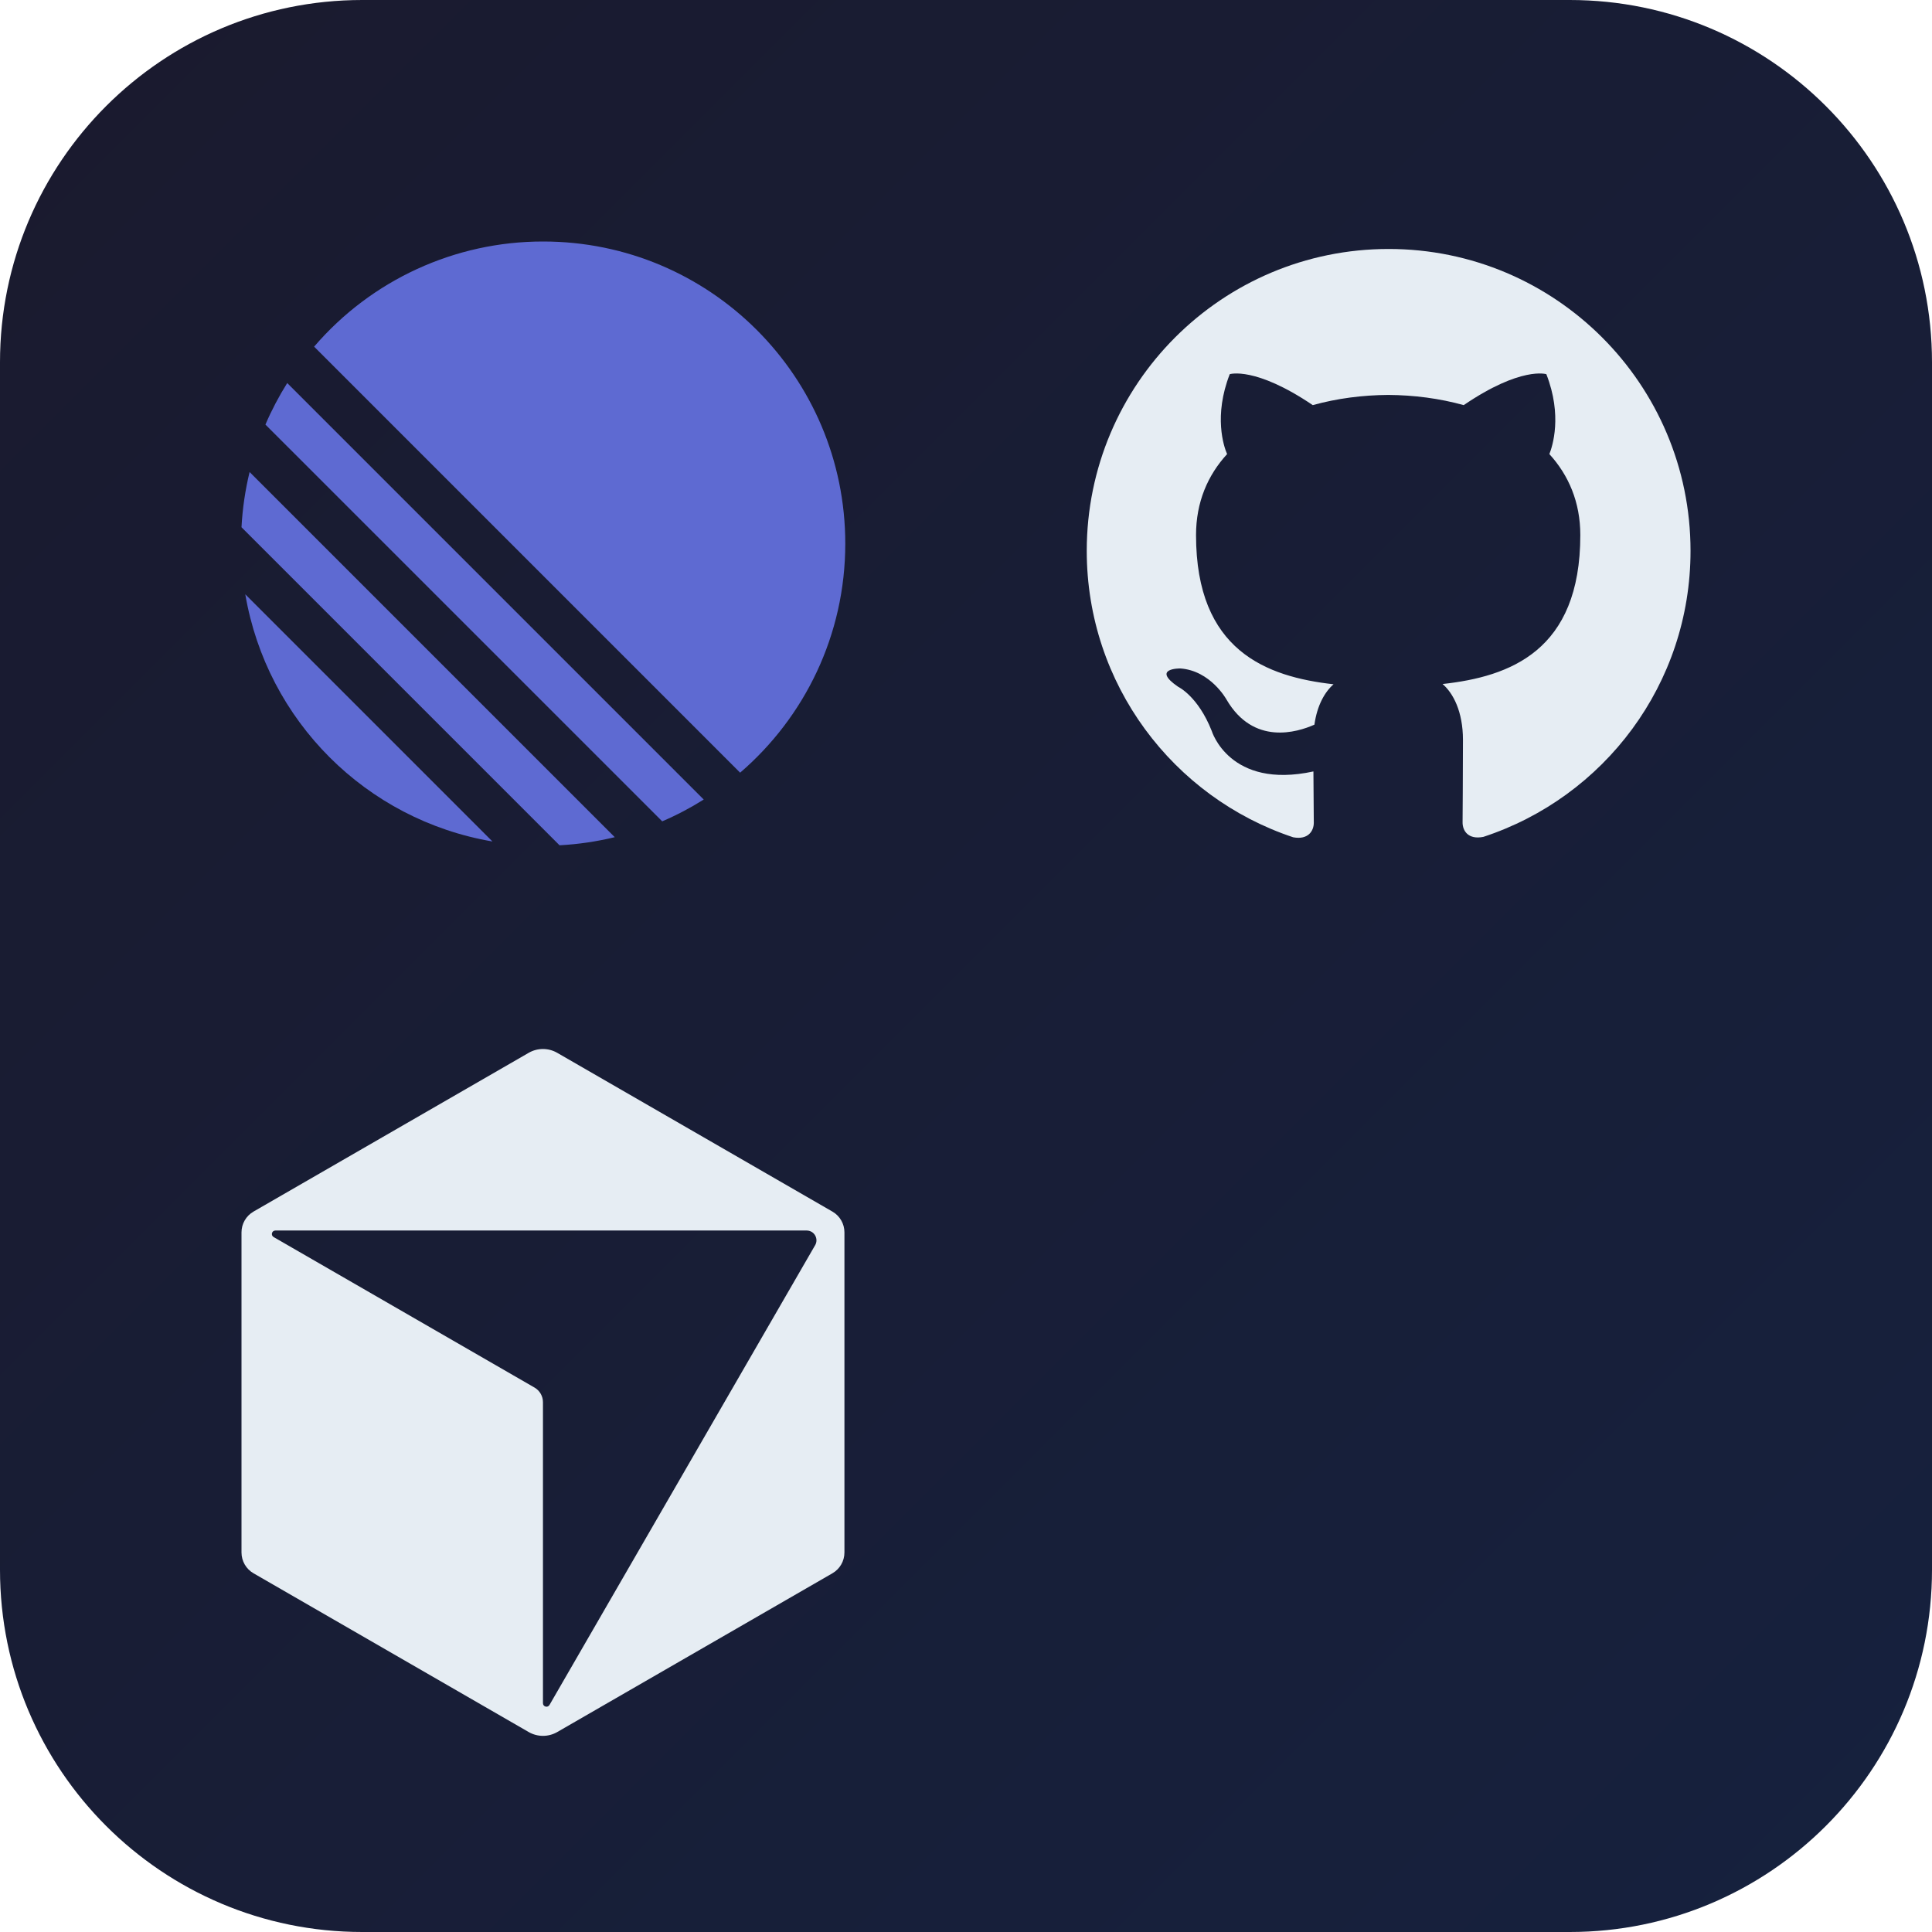
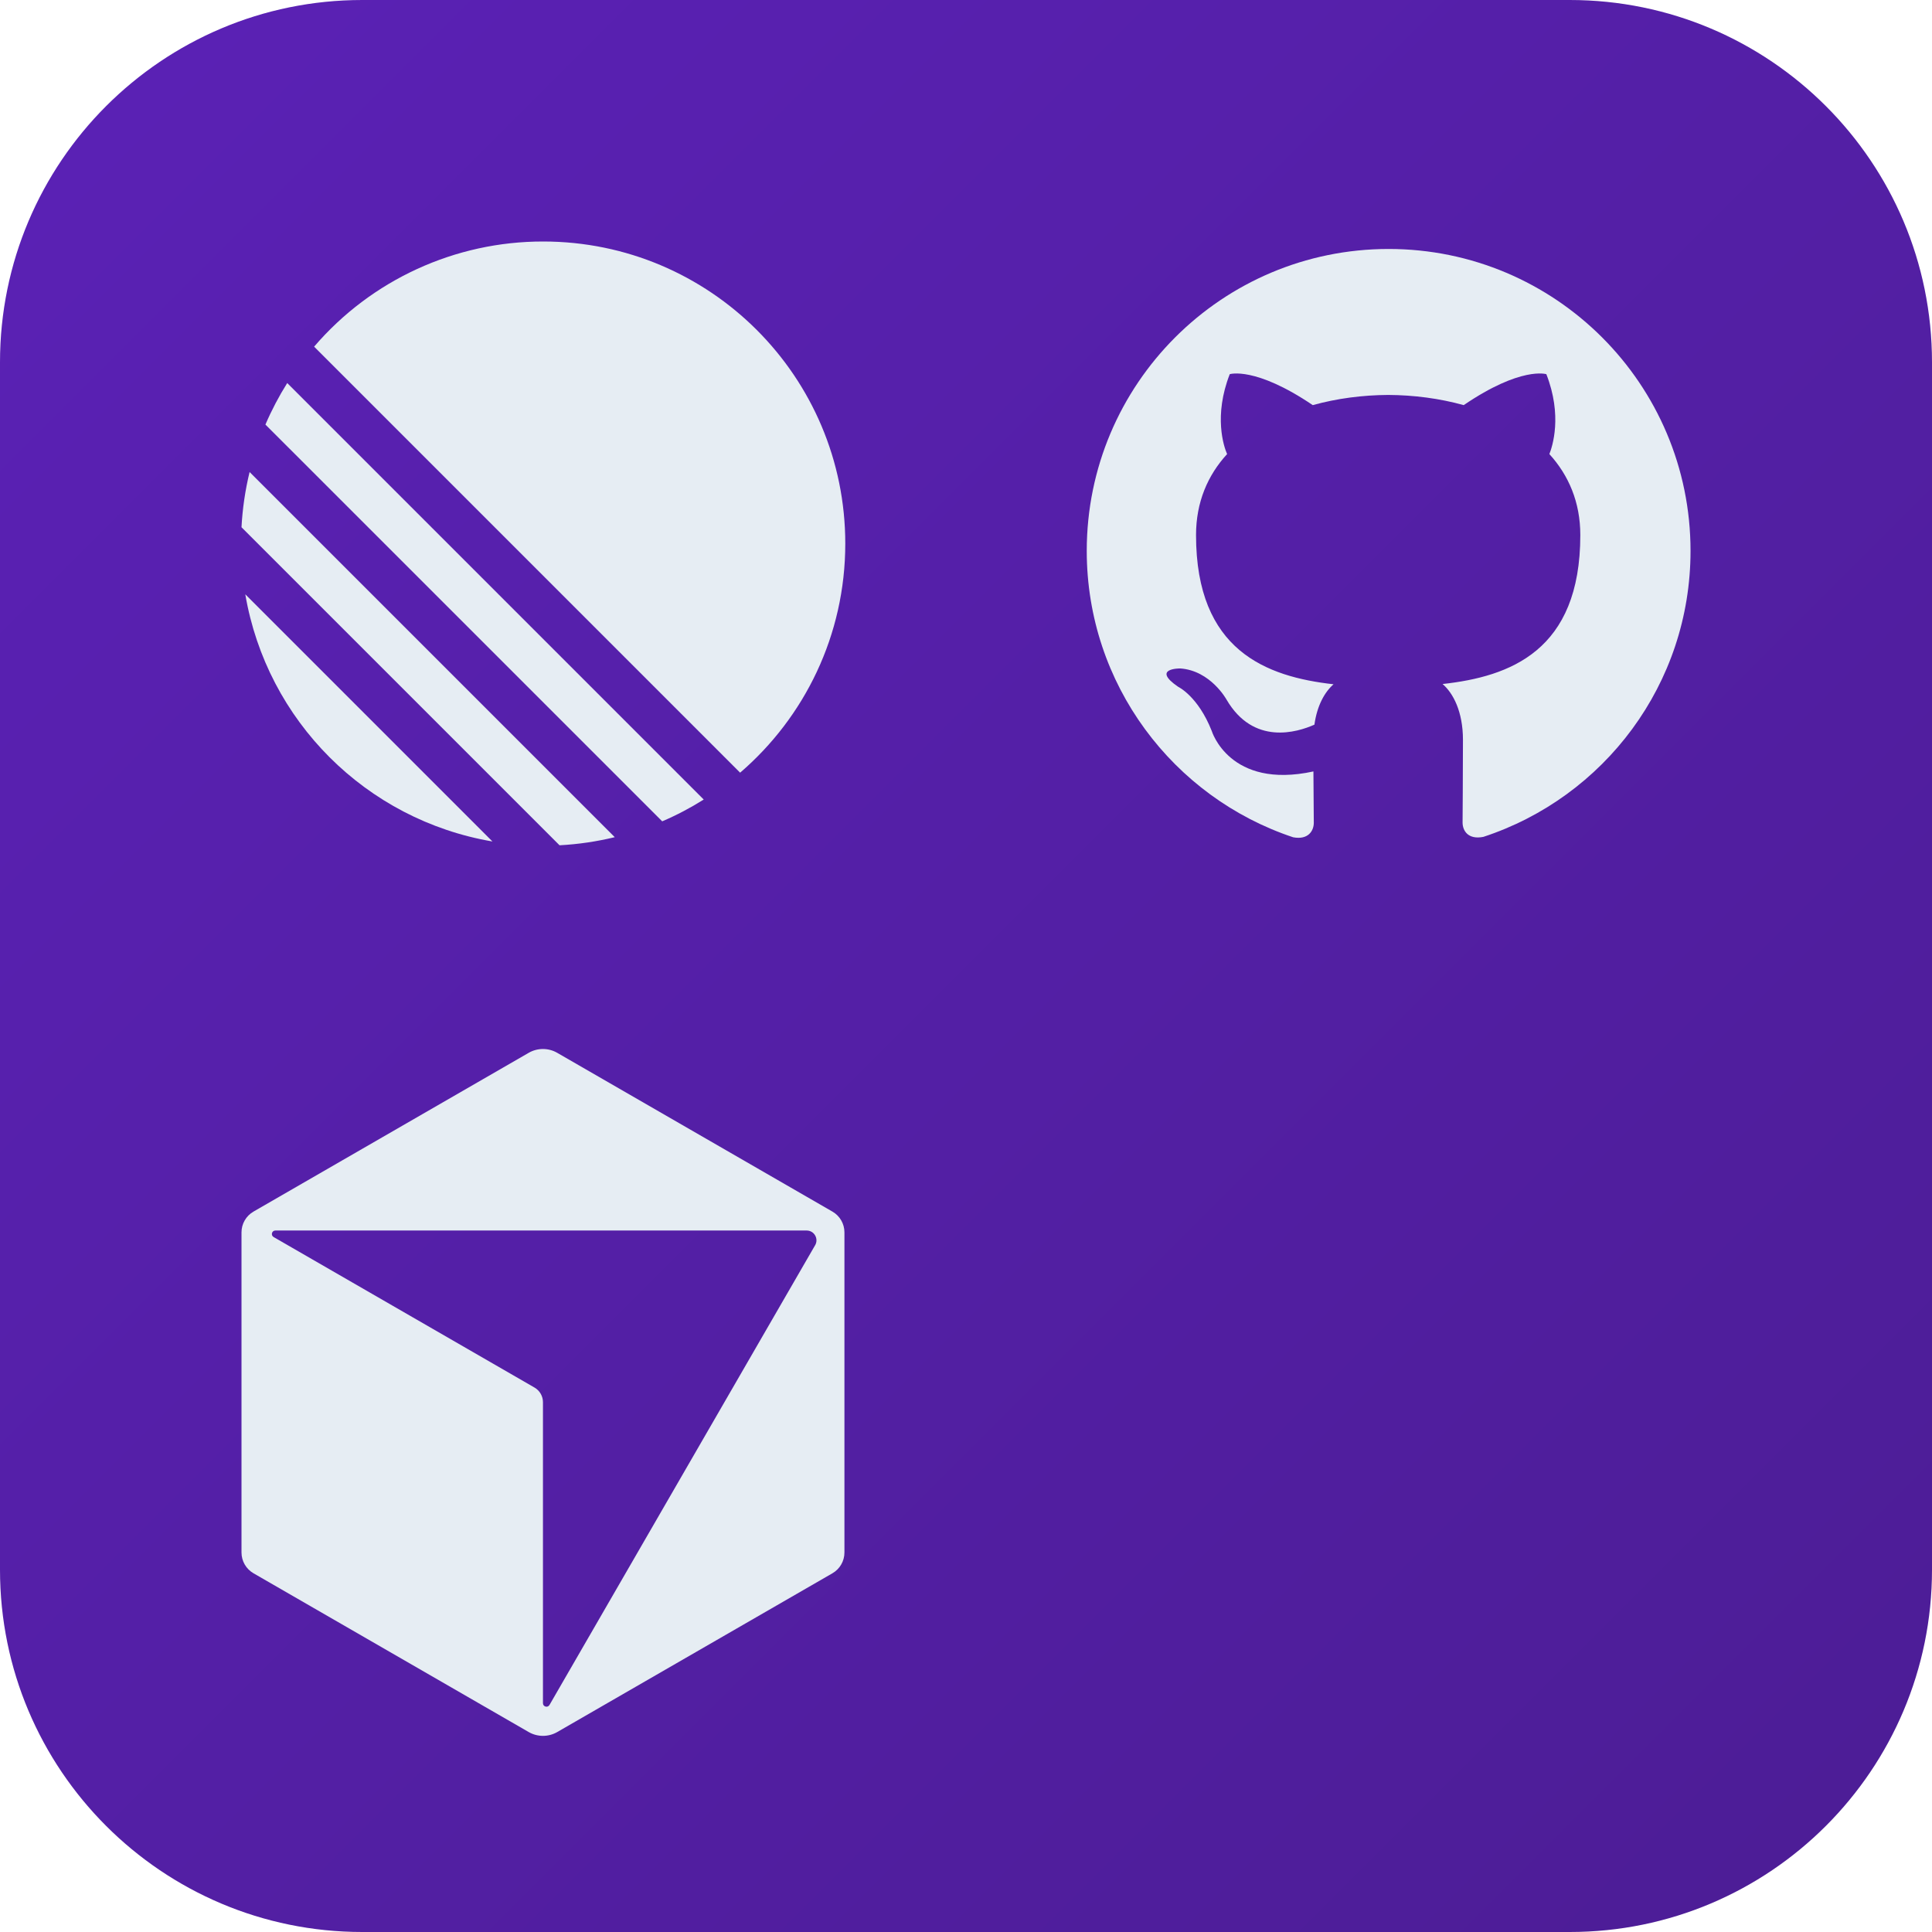
<svg xmlns="http://www.w3.org/2000/svg" viewBox="0 0 512 512">
  <defs>
    <linearGradient id="bg" x1="0%" y1="0%" x2="100%" y2="100%">
-       <stop offset="0%" style="stop-color:#1a1a2e" />
-       <stop offset="100%" style="stop-color:#16213e" />
+       <stop offset="0%" style="stop-color:#5B21B6" />
+       <stop offset="100%" style="stop-color:#4C1D95" />
    </linearGradient>
  </defs>
  <rect width="512" height="512" rx="96" fill="url(#bg)" />
  <g transform="translate(64, 64) scale(6.667)">
-     <path d="M2.886 4.18A11.982 11.982 0 0 1 11.99 0C18.624 0 24 5.376 24 12.009c0 3.64-1.62 6.903-4.18 9.105L2.887 4.18ZM1.817 5.626l16.556 16.556c-.524.33-1.075.62-1.65.866L.951 7.277c.247-.575.537-1.126.866-1.65ZM.322 9.163l14.515 14.515c-.71.172-1.443.282-2.195.322L0 11.358a12 12 0 0 1 .322-2.195Zm-.17 4.862 9.823 9.824a12.02 12.02 0 0 1-9.824-9.824Z" fill="#5E6AD2" />
+     <path d="M2.886 4.18A11.982 11.982 0 0 1 11.99 0C18.624 0 24 5.376 24 12.009c0 3.64-1.62 6.903-4.18 9.105L2.887 4.18ZM1.817 5.626l16.556 16.556c-.524.33-1.075.62-1.65.866L.951 7.277c.247-.575.537-1.126.866-1.65ZM.322 9.163l14.515 14.515c-.71.172-1.443.282-2.195.322L0 11.358a12 12 0 0 1 .322-2.195Zm-.17 4.862 9.823 9.824a12.02 12.02 0 0 1-9.824-9.824Z" fill="#e6edf3" />
  </g>
  <g transform="translate(288, 64) scale(6.667)">
    <path d="M12 .297c-6.63 0-12 5.373-12 12 0 5.303 3.438 9.8 8.205 11.385.6.113.82-.258.82-.577 0-.285-.01-1.04-.015-2.04-3.338.724-4.042-1.61-4.042-1.61C4.422 18.07 3.633 17.7 3.633 17.7c-1.087-.744.084-.729.084-.729 1.205.084 1.838 1.236 1.838 1.236 1.07 1.835 2.809 1.305 3.495.998.108-.776.417-1.305.76-1.605-2.665-.3-5.466-1.332-5.466-5.93 0-1.31.465-2.38 1.235-3.22-.135-.303-.54-1.523.105-3.176 0 0 1.005-.322 3.3 1.23.96-.267 1.98-.399 3-.405 1.02.006 2.04.138 3 .405 2.28-1.552 3.285-1.23 3.285-1.23.645 1.653.24 2.873.12 3.176.765.84 1.23 1.91 1.23 3.22 0 4.61-2.805 5.625-5.475 5.92.42.36.81 1.096.81 2.22 0 1.606-.015 2.896-.015 3.286 0 .315.21.69.825.57C20.565 22.092 24 17.592 24 12.297c0-6.627-5.373-12-12-12" fill="#e6edf3" />
  </g>
  <g transform="translate(64, 278) scale(0.958)">
    <path d="M163.463 44.971L87.344 1.057C84.899-.354 81.883-.354 79.439 1.057L3.323 44.971C1.269 46.156 0 48.349 0 50.723V139.276C0 141.647 1.269 143.843 3.323 145.029L79.443 188.943C81.887 190.353 84.903 190.353 87.347 188.943L163.466 145.029C165.521 143.843 166.79 141.651 166.79 139.276V50.723C166.79 48.352 165.521 46.156 163.466 44.971H163.463ZM158.681 54.273L85.199 181.451C84.703 182.308 83.391 181.958 83.391 180.966V97.691C83.391 96.027 82.501 94.488 81.058 93.652L8.887 52.016C8.03 51.52 8.38 50.209 9.373 50.209H156.337C158.424 50.209 159.728 52.47 158.685 54.276H158.681V54.273Z" fill="#e6edf3" />
  </g>
</svg>
